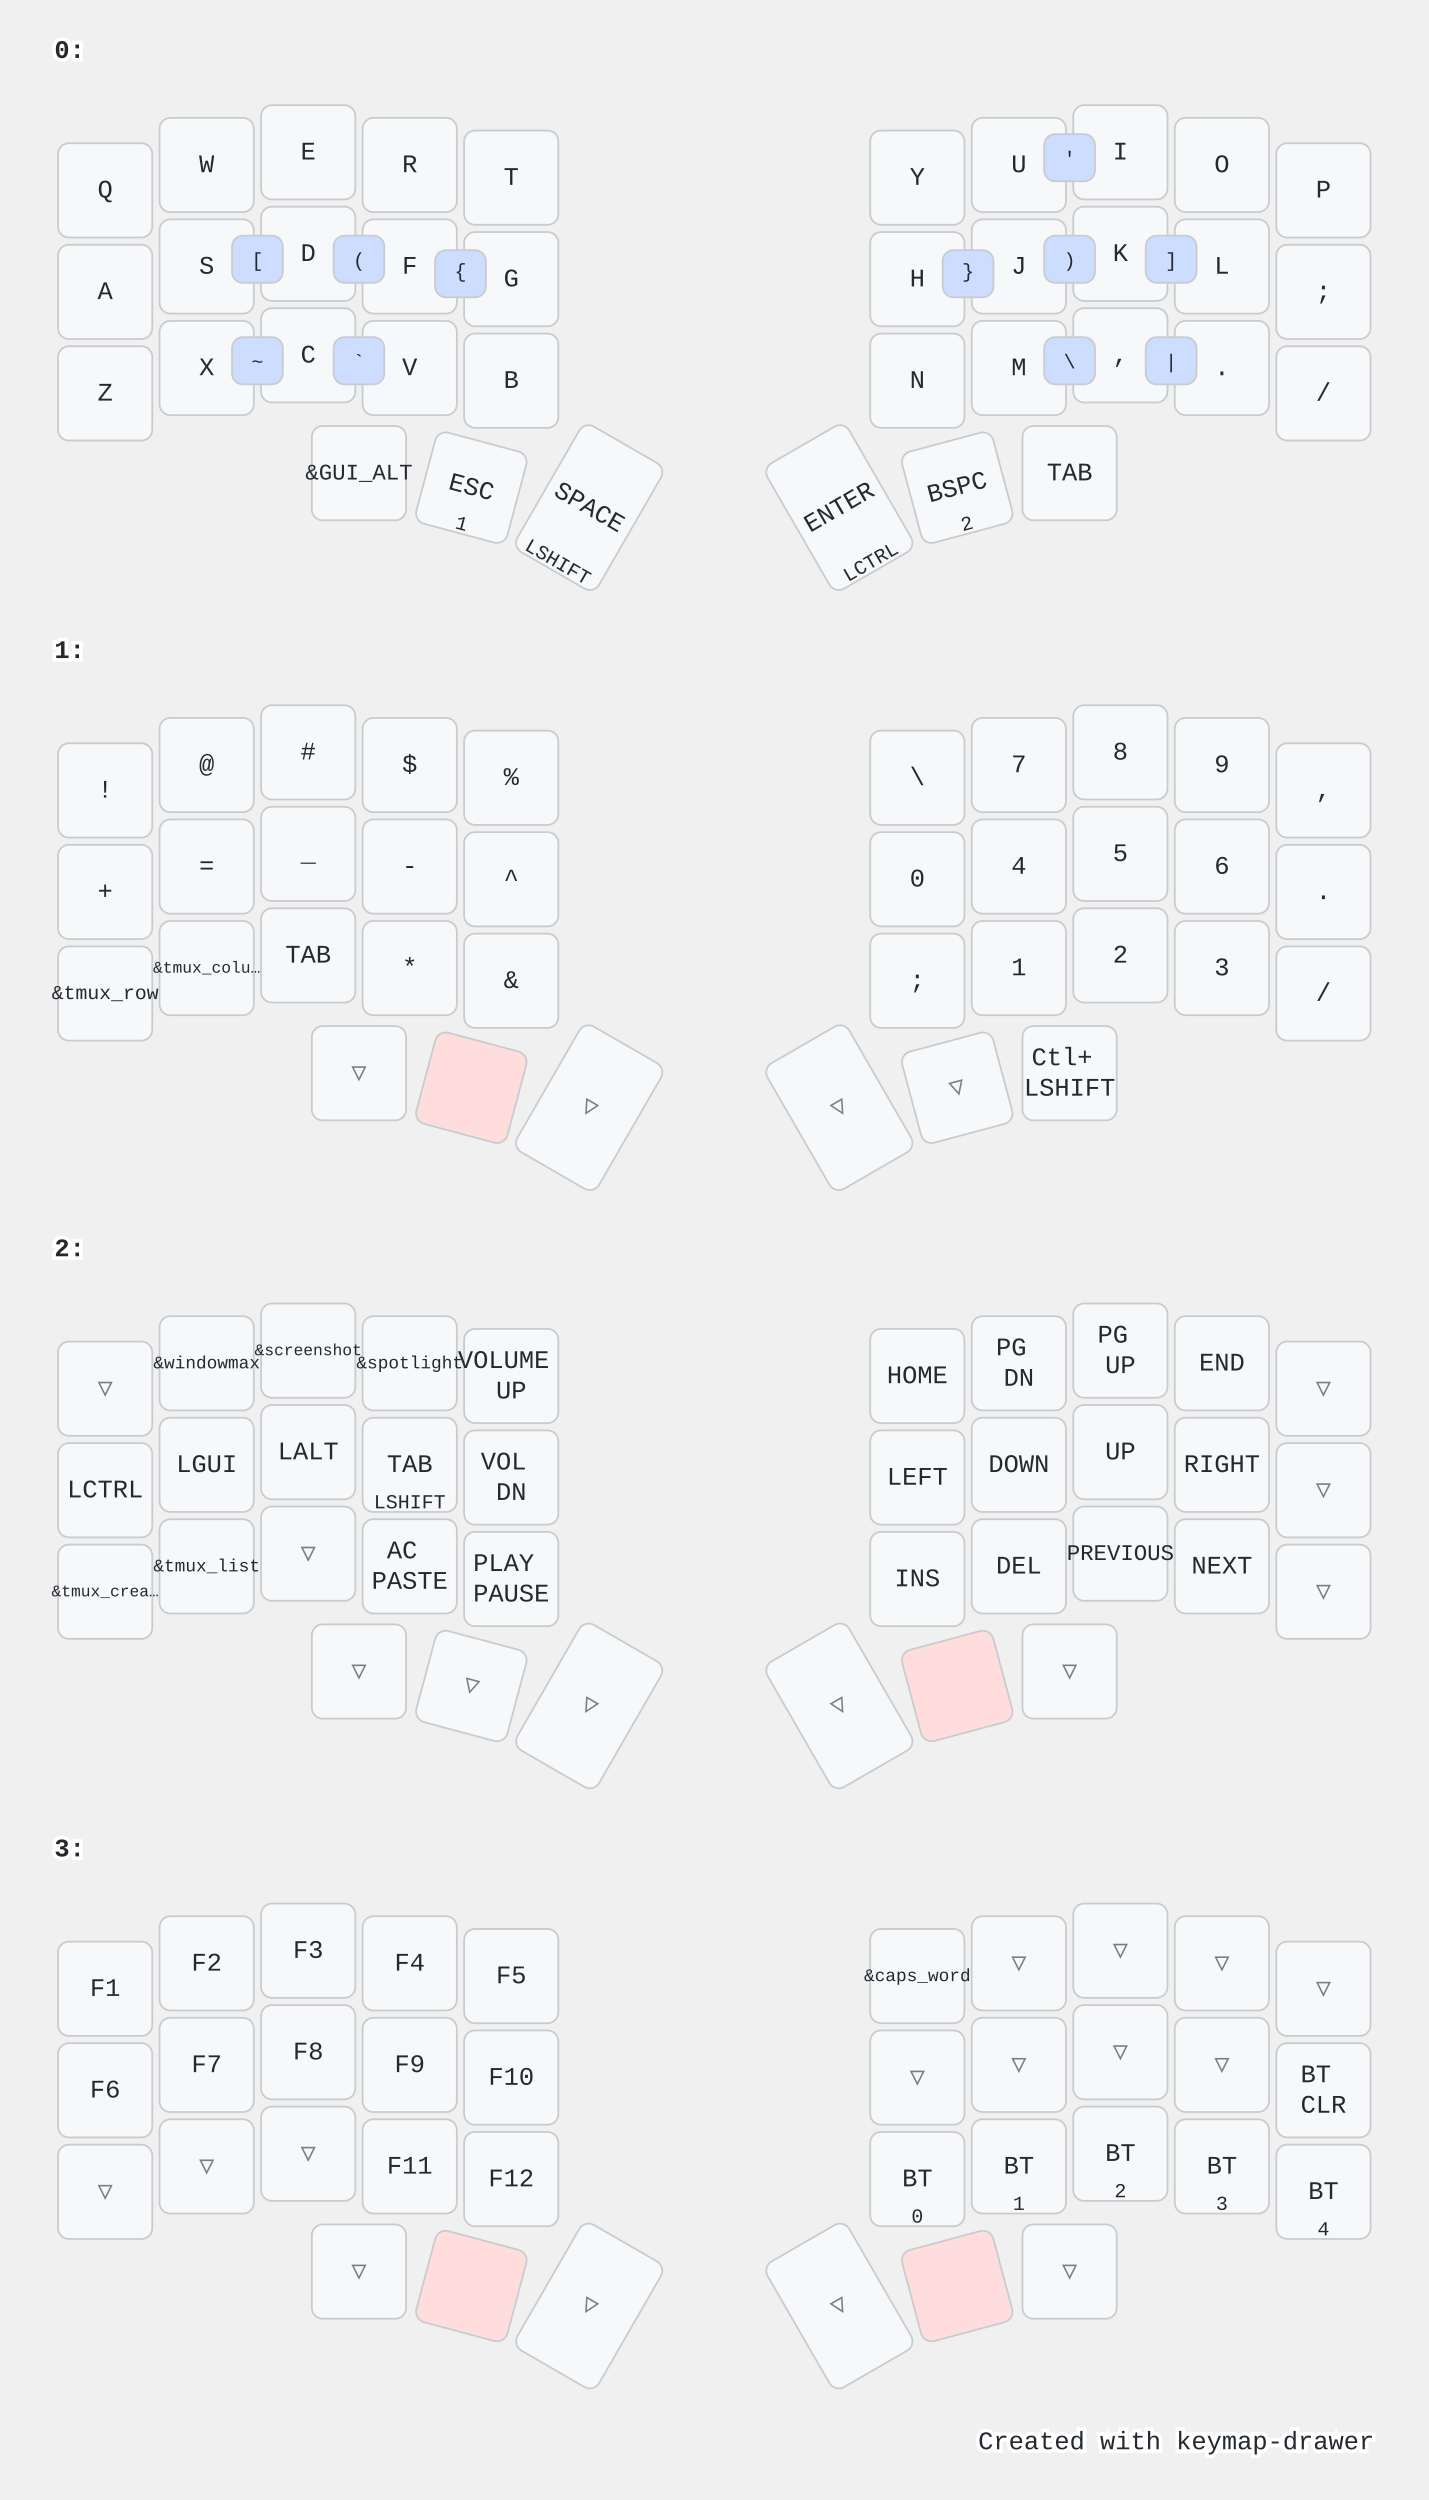
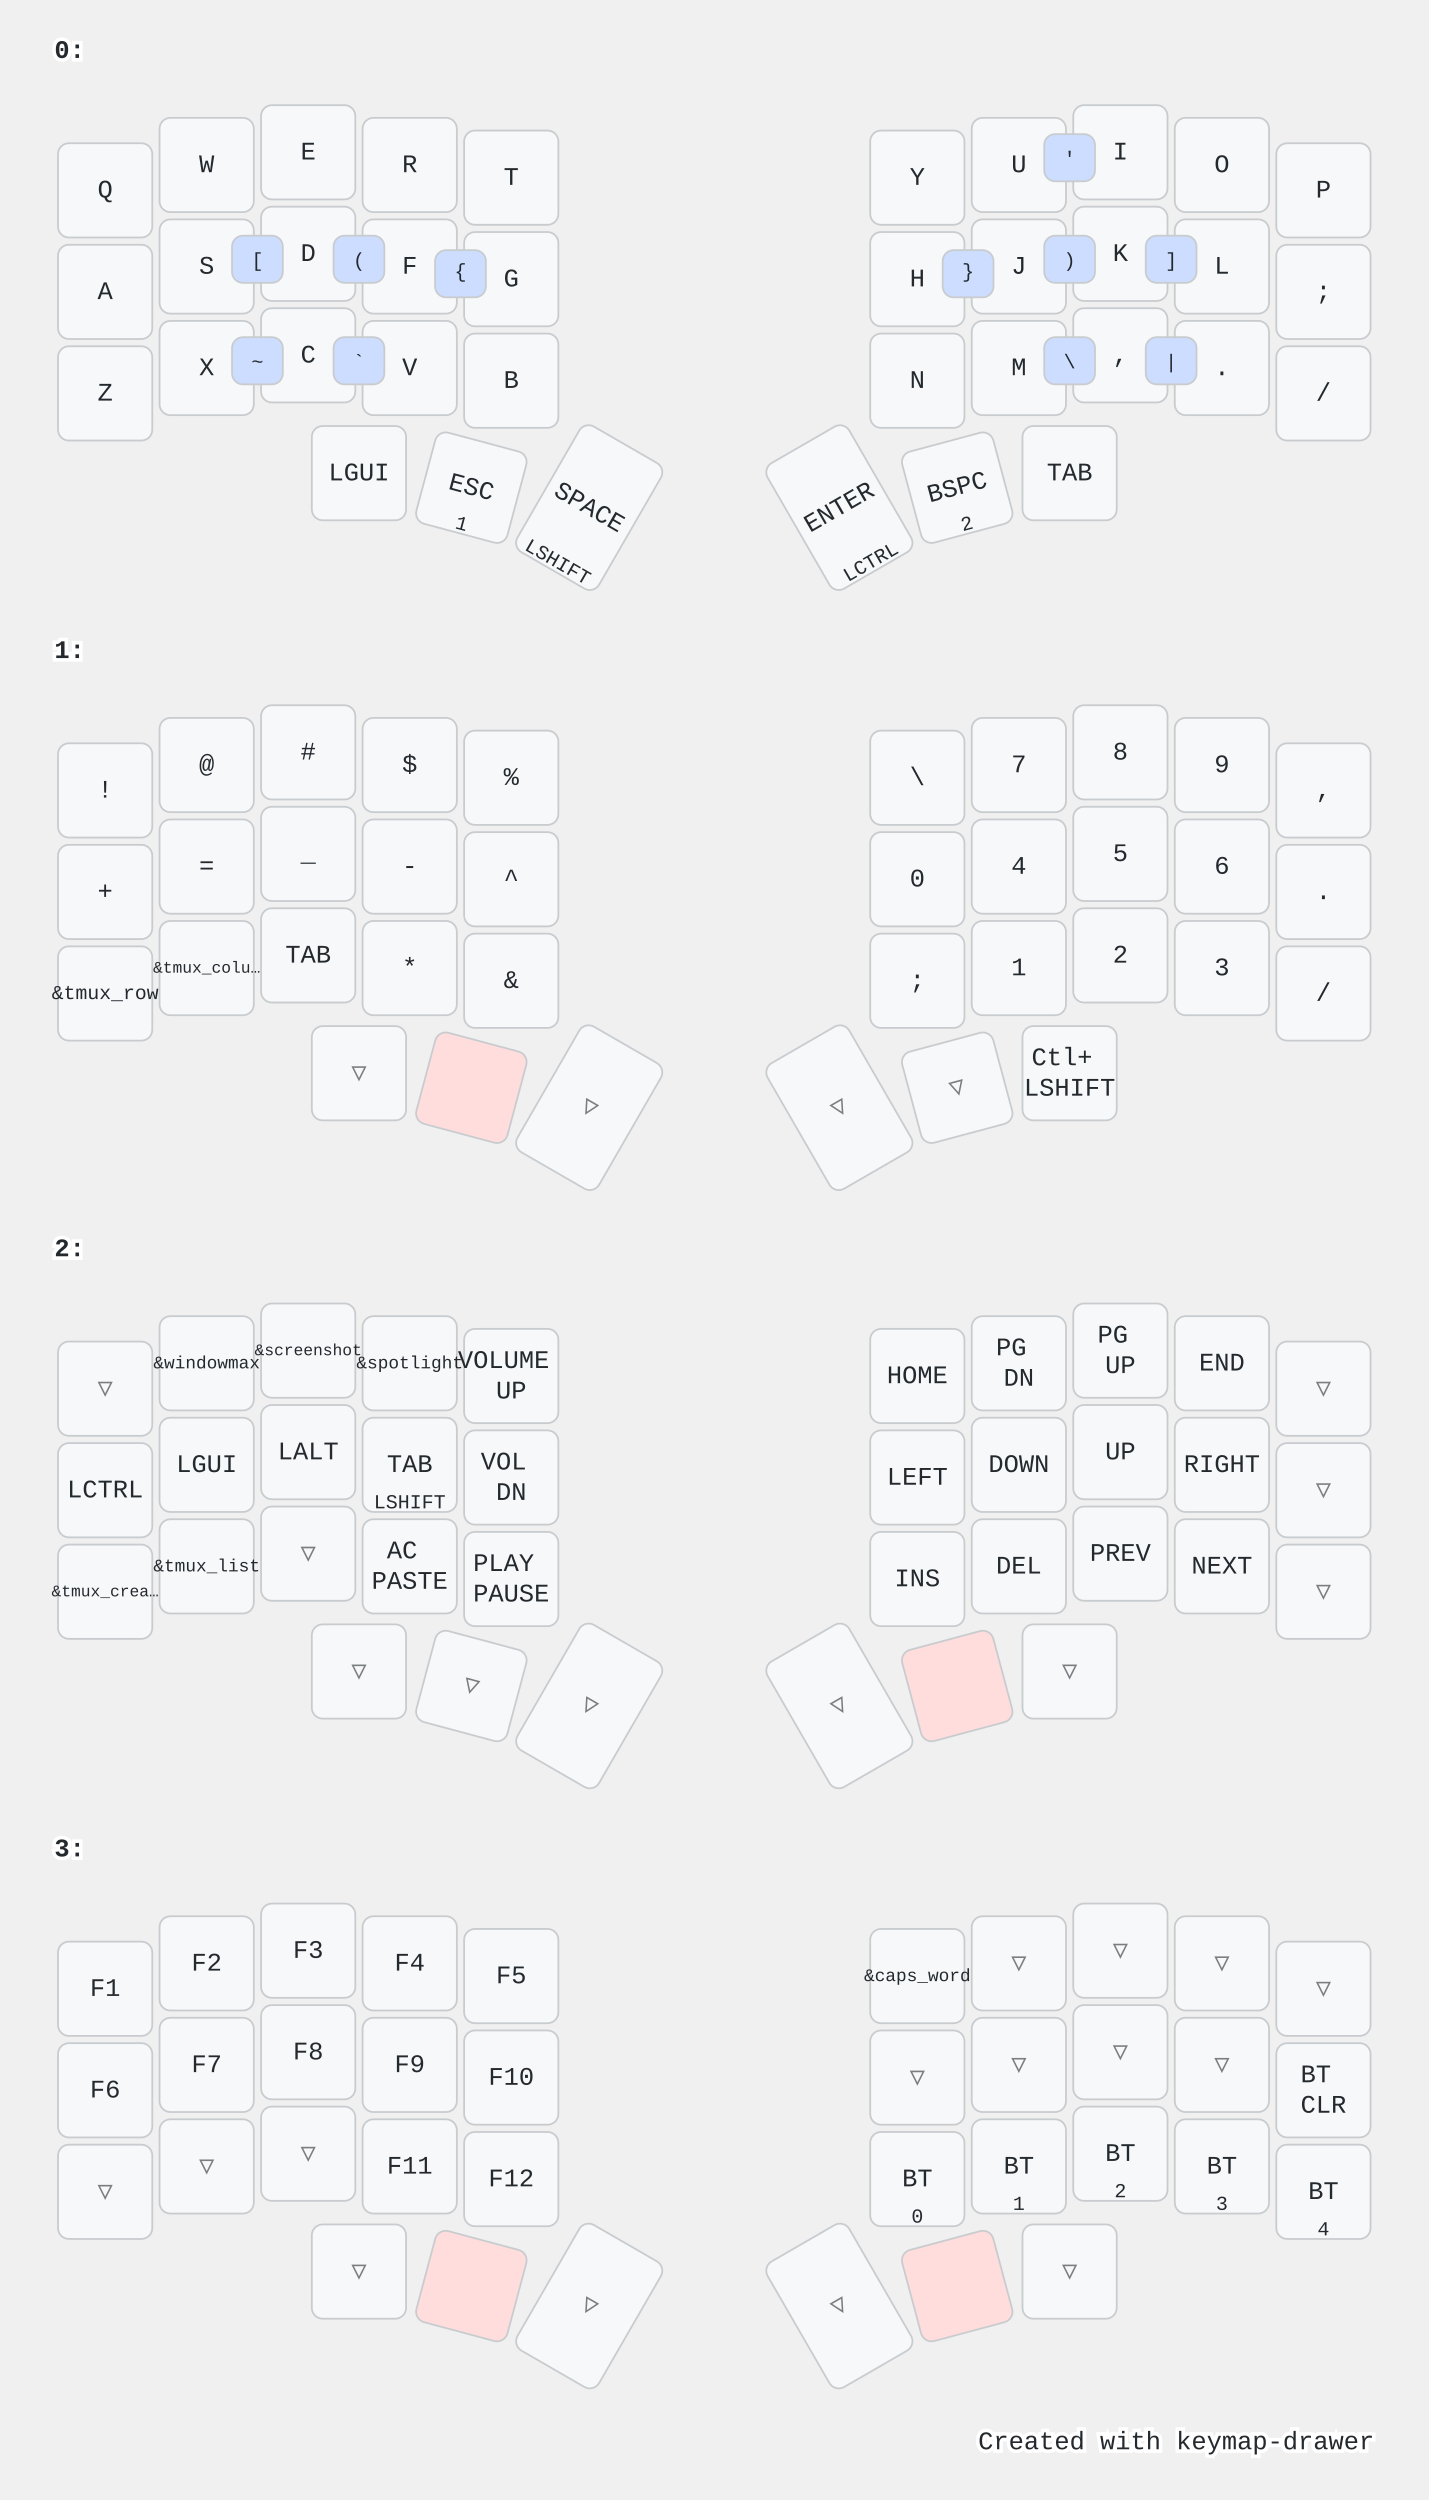
<svg xmlns="http://www.w3.org/2000/svg" width="788" height="1379" viewBox="0 0 788 1379" class="keymap">
  <style>/* inherit to force styles through use tags */
svg path {
    fill: inherit;
}

/* font and background color specifications */
svg.keymap {
    font-family: SFMono-Regular,Consolas,Liberation Mono,Menlo,monospace;
    font-size: 14px;
    font-kerning: normal;
    text-rendering: optimizeLegibility;
    fill: #24292e;
}

/* default key styling */
rect.key {
    fill: #f6f8fa;
}

rect.key, rect.combo {
    stroke: #c9cccf;
    stroke-width: 1;
}

/* default key side styling, only used is draw_key_sides is set */
rect.side {
    filter: brightness(90%);
}

/* color accent for combo boxes */
rect.combo, rect.combo-separate {
    fill: #cdf;
}

/* color accent for held keys */
rect.held, rect.combo.held {
    fill: #fdd;
}

/* color accent for ghost (optional) keys */
rect.ghost, rect.combo.ghost {
    stroke-dasharray: 4, 4;
    stroke-width: 2;
}

text {
    text-anchor: middle;
    dominant-baseline: middle;
}

/* styling for layer labels */
text.label {
    font-weight: bold;
    text-anchor: start;
    stroke: white;
    stroke-width: 4;
    paint-order: stroke;
}

/* styling for optional footer */
text.footer {
    text-anchor: end;
    dominant-baseline: auto;
    stroke: white;
    stroke-width: 4;
    paint-order: stroke;
}

/* styling for combo tap, and key hold/shifted label text */
text.combo, text.hold, text.shifted {
    font-size: 11px;
}

text.hold {
    text-anchor: middle;
    dominant-baseline: auto;
}

text.shifted {
    text-anchor: middle;
    dominant-baseline: hanging;
}

/* styling for hold/shifted label text in combo box */
text.combo.hold, text.combo.shifted {
    font-size: 8px;
}

/* lighter symbol for transparent keys */
text.trans {
    fill: #7b7e81;
}

/* styling for combo dendrons */
path.combo {
    stroke-width: 1;
    stroke: gray;
    fill: none;
}

/* Start Tabler Icons Cleanup */
/* cannot use height/width with glyphs */
.icon-tabler &gt; path {
    fill: inherit;
    stroke: inherit;
    stroke-width: 2;
}
/* hide tabler's default box */
.icon-tabler &gt; path[stroke="none"][fill="none"] {
    visibility: hidden;
}
/* End Tabler Icons Cleanup */

@media (prefers-color-scheme: dark) {
svg.keymap { fill: #d1d6db; }
rect.key { fill: #3f4750; }
rect.key, rect.combo { stroke: #60666c; }
rect.combo, rect.combo-separate { fill: #1f3d7a; }
rect.held, rect.combo.held { fill: #854747; }
text.label, text.footer { stroke: black; }
text.trans { fill: #7e8184; }
path.combo { stroke: #7f7f7f; }

}</style>
  <g transform="translate(30, 0)" class="layer-0">
    <text x="0" y="28" class="label">0:</text>
    <g transform="translate(0, 56)">
      <g transform="translate(28, 49)" class="key keypos-0">
        <rect rx="6" ry="6" x="-26" y="-26" width="52" height="52" class="key" />
        <text x="0" y="0" class="key tap">Q</text>
      </g>
      <g transform="translate(84, 35)" class="key keypos-1">
        <rect rx="6" ry="6" x="-26" y="-26" width="52" height="52" class="key" />
        <text x="0" y="0" class="key tap">W</text>
      </g>
      <g transform="translate(140, 28)" class="key keypos-2">
        <rect rx="6" ry="6" x="-26" y="-26" width="52" height="52" class="key" />
        <text x="0" y="0" class="key tap">E</text>
      </g>
      <g transform="translate(196, 35)" class="key keypos-3">
        <rect rx="6" ry="6" x="-26" y="-26" width="52" height="52" class="key" />
        <text x="0" y="0" class="key tap">R</text>
      </g>
      <g transform="translate(252, 42)" class="key keypos-4">
        <rect rx="6" ry="6" x="-26" y="-26" width="52" height="52" class="key" />
        <text x="0" y="0" class="key tap">T</text>
      </g>
      <g transform="translate(476, 42)" class="key keypos-5">
        <rect rx="6" ry="6" x="-26" y="-26" width="52" height="52" class="key" />
        <text x="0" y="0" class="key tap">Y</text>
      </g>
      <g transform="translate(532, 35)" class="key keypos-6">
        <rect rx="6" ry="6" x="-26" y="-26" width="52" height="52" class="key" />
        <text x="0" y="0" class="key tap">U</text>
      </g>
      <g transform="translate(588, 28)" class="key keypos-7">
        <rect rx="6" ry="6" x="-26" y="-26" width="52" height="52" class="key" />
        <text x="0" y="0" class="key tap">I</text>
      </g>
      <g transform="translate(644, 35)" class="key keypos-8">
        <rect rx="6" ry="6" x="-26" y="-26" width="52" height="52" class="key" />
        <text x="0" y="0" class="key tap">O</text>
      </g>
      <g transform="translate(700, 49)" class="key keypos-9">
        <rect rx="6" ry="6" x="-26" y="-26" width="52" height="52" class="key" />
        <text x="0" y="0" class="key tap">P</text>
      </g>
      <g transform="translate(28, 105)" class="key keypos-10">
        <rect rx="6" ry="6" x="-26" y="-26" width="52" height="52" class="key" />
        <text x="0" y="0" class="key tap">A</text>
      </g>
      <g transform="translate(84, 91)" class="key keypos-11">
        <rect rx="6" ry="6" x="-26" y="-26" width="52" height="52" class="key" />
        <text x="0" y="0" class="key tap">S</text>
      </g>
      <g transform="translate(140, 84)" class="key keypos-12">
        <rect rx="6" ry="6" x="-26" y="-26" width="52" height="52" class="key" />
        <text x="0" y="0" class="key tap">D</text>
      </g>
      <g transform="translate(196, 91)" class="key keypos-13">
        <rect rx="6" ry="6" x="-26" y="-26" width="52" height="52" class="key" />
        <text x="0" y="0" class="key tap">F</text>
      </g>
      <g transform="translate(252, 98)" class="key keypos-14">
        <rect rx="6" ry="6" x="-26" y="-26" width="52" height="52" class="key" />
        <text x="0" y="0" class="key tap">G</text>
      </g>
      <g transform="translate(476, 98)" class="key keypos-15">
        <rect rx="6" ry="6" x="-26" y="-26" width="52" height="52" class="key" />
        <text x="0" y="0" class="key tap">H</text>
      </g>
      <g transform="translate(532, 91)" class="key keypos-16">
        <rect rx="6" ry="6" x="-26" y="-26" width="52" height="52" class="key" />
        <text x="0" y="0" class="key tap">J</text>
      </g>
      <g transform="translate(588, 84)" class="key keypos-17">
        <rect rx="6" ry="6" x="-26" y="-26" width="52" height="52" class="key" />
        <text x="0" y="0" class="key tap">K</text>
      </g>
      <g transform="translate(644, 91)" class="key keypos-18">
        <rect rx="6" ry="6" x="-26" y="-26" width="52" height="52" class="key" />
        <text x="0" y="0" class="key tap">L</text>
      </g>
      <g transform="translate(700, 105)" class="key keypos-19">
        <rect rx="6" ry="6" x="-26" y="-26" width="52" height="52" class="key" />
        <text x="0" y="0" class="key tap">;</text>
      </g>
      <g transform="translate(28, 161)" class="key keypos-20">
        <rect rx="6" ry="6" x="-26" y="-26" width="52" height="52" class="key" />
        <text x="0" y="0" class="key tap">Z</text>
      </g>
      <g transform="translate(84, 147)" class="key keypos-21">
        <rect rx="6" ry="6" x="-26" y="-26" width="52" height="52" class="key" />
        <text x="0" y="0" class="key tap">X</text>
      </g>
      <g transform="translate(140, 140)" class="key keypos-22">
        <rect rx="6" ry="6" x="-26" y="-26" width="52" height="52" class="key" />
        <text x="0" y="0" class="key tap">C</text>
      </g>
      <g transform="translate(196, 147)" class="key keypos-23">
        <rect rx="6" ry="6" x="-26" y="-26" width="52" height="52" class="key" />
        <text x="0" y="0" class="key tap">V</text>
      </g>
      <g transform="translate(252, 154)" class="key keypos-24">
        <rect rx="6" ry="6" x="-26" y="-26" width="52" height="52" class="key" />
        <text x="0" y="0" class="key tap">B</text>
      </g>
      <g transform="translate(476, 154)" class="key keypos-25">
        <rect rx="6" ry="6" x="-26" y="-26" width="52" height="52" class="key" />
        <text x="0" y="0" class="key tap">N</text>
      </g>
      <g transform="translate(532, 147)" class="key keypos-26">
        <rect rx="6" ry="6" x="-26" y="-26" width="52" height="52" class="key" />
        <text x="0" y="0" class="key tap">M</text>
      </g>
      <g transform="translate(588, 140)" class="key keypos-27">
        <rect rx="6" ry="6" x="-26" y="-26" width="52" height="52" class="key" />
        <text x="0" y="0" class="key tap">,</text>
      </g>
      <g transform="translate(644, 147)" class="key keypos-28">
        <rect rx="6" ry="6" x="-26" y="-26" width="52" height="52" class="key" />
        <text x="0" y="0" class="key tap">.</text>
      </g>
      <g transform="translate(700, 161)" class="key keypos-29">
        <rect rx="6" ry="6" x="-26" y="-26" width="52" height="52" class="key" />
        <text x="0" y="0" class="key tap">/</text>
      </g>
      <g transform="translate(168, 205)" class="key keypos-30">
        <rect rx="6" ry="6" x="-26" y="-26" width="52" height="52" class="key" />
-         <text x="0" y="0" class="key tap">
-           <tspan style="font-size: 88%">&amp;GUI_ALT</tspan>
-         </text>
+         <text x="0" y="0" class="key tap">LGUI</text>
      </g>
      <g transform="translate(230, 213) rotate(15.0)" class="key keypos-31">
        <rect rx="6" ry="6" x="-26" y="-26" width="52" height="52" class="key" />
        <text x="0" y="0" class="key tap">ESC</text>
        <text x="0" y="24" class="key hold">1</text>
      </g>
      <g transform="translate(295, 224) rotate(30.0)" class="key keypos-32">
        <rect rx="6" ry="6" x="-26" y="-40" width="52" height="80" class="key" />
        <text x="0" y="0" class="key tap">SPACE</text>
        <text x="0" y="38" class="key hold">LSHIFT</text>
      </g>
      <g transform="translate(433, 224) rotate(-30.0)" class="key keypos-33">
        <rect rx="6" ry="6" x="-26" y="-40" width="52" height="80" class="key" />
        <text x="0" y="0" class="key tap">ENTER</text>
        <text x="0" y="38" class="key hold">LCTRL</text>
      </g>
      <g transform="translate(498, 213) rotate(-15.0)" class="key keypos-34">
        <rect rx="6" ry="6" x="-26" y="-26" width="52" height="52" class="key" />
        <text x="0" y="0" class="key tap">BSPC</text>
        <text x="0" y="24" class="key hold">2</text>
      </g>
      <g transform="translate(560, 205)" class="key keypos-35">
        <rect rx="6" ry="6" x="-26" y="-26" width="52" height="52" class="key" />
        <text x="0" y="0" class="key tap">TAB</text>
      </g>
      <g class="combo combopos-0">
        <rect rx="6" ry="6" x="98" y="74" width="28" height="26" class="combo" />
        <text x="112" y="88" class="combo tap">[</text>
      </g>
      <g class="combo combopos-1">
        <rect rx="6" ry="6" x="602" y="74" width="28" height="26" class="combo" />
        <text x="616" y="88" class="combo tap">]</text>
      </g>
      <g class="combo combopos-2">
        <rect rx="6" ry="6" x="154" y="74" width="28" height="26" class="combo" />
        <text x="168" y="88" class="combo tap">(</text>
      </g>
      <g class="combo combopos-3">
        <rect rx="6" ry="6" x="546" y="74" width="28" height="26" class="combo" />
        <text x="560" y="88" class="combo tap">)</text>
      </g>
      <g class="combo combopos-4">
        <rect rx="6" ry="6" x="210" y="82" width="28" height="26" class="combo" />
        <text x="224" y="94" class="combo tap">{</text>
      </g>
      <g class="combo combopos-5">
        <rect rx="6" ry="6" x="490" y="82" width="28" height="26" class="combo" />
        <text x="504" y="94" class="combo tap">}</text>
      </g>
      <g class="combo combopos-6">
        <rect rx="6" ry="6" x="98" y="130" width="28" height="26" class="combo" />
        <text x="112" y="144" class="combo tap">~</text>
      </g>
      <g class="combo combopos-7">
        <rect rx="6" ry="6" x="154" y="130" width="28" height="26" class="combo" />
        <text x="168" y="144" class="combo tap">`</text>
      </g>
      <g class="combo combopos-8">
        <rect rx="6" ry="6" x="546" y="18" width="28" height="26" class="combo" />
        <text x="560" y="32" class="combo tap">'</text>
      </g>
      <g class="combo combopos-9">
        <rect rx="6" ry="6" x="546" y="130" width="28" height="26" class="combo" />
        <text x="560" y="144" class="combo tap">\</text>
      </g>
      <g class="combo combopos-10">
        <rect rx="6" ry="6" x="602" y="130" width="28" height="26" class="combo" />
        <text x="616" y="144" class="combo tap">|</text>
      </g>
    </g>
  </g>
  <g transform="translate(30, 331)" class="layer-1">
    <text x="0" y="28" class="label">1:</text>
    <g transform="translate(0, 56)">
      <g transform="translate(28, 49)" class="key keypos-0">
        <rect rx="6" ry="6" x="-26" y="-26" width="52" height="52" class="key" />
        <text x="0" y="0" class="key tap">!</text>
      </g>
      <g transform="translate(84, 35)" class="key keypos-1">
        <rect rx="6" ry="6" x="-26" y="-26" width="52" height="52" class="key" />
        <text x="0" y="0" class="key tap">@</text>
      </g>
      <g transform="translate(140, 28)" class="key keypos-2">
        <rect rx="6" ry="6" x="-26" y="-26" width="52" height="52" class="key" />
        <text x="0" y="0" class="key tap">#</text>
      </g>
      <g transform="translate(196, 35)" class="key keypos-3">
        <rect rx="6" ry="6" x="-26" y="-26" width="52" height="52" class="key" />
        <text x="0" y="0" class="key tap">$</text>
      </g>
      <g transform="translate(252, 42)" class="key keypos-4">
        <rect rx="6" ry="6" x="-26" y="-26" width="52" height="52" class="key" />
        <text x="0" y="0" class="key tap">%</text>
      </g>
      <g transform="translate(476, 42)" class="key keypos-5">
        <rect rx="6" ry="6" x="-26" y="-26" width="52" height="52" class="key" />
        <text x="0" y="0" class="key tap">\</text>
      </g>
      <g transform="translate(532, 35)" class="key keypos-6">
        <rect rx="6" ry="6" x="-26" y="-26" width="52" height="52" class="key" />
        <text x="0" y="0" class="key tap">7</text>
      </g>
      <g transform="translate(588, 28)" class="key keypos-7">
        <rect rx="6" ry="6" x="-26" y="-26" width="52" height="52" class="key" />
        <text x="0" y="0" class="key tap">8</text>
      </g>
      <g transform="translate(644, 35)" class="key keypos-8">
        <rect rx="6" ry="6" x="-26" y="-26" width="52" height="52" class="key" />
        <text x="0" y="0" class="key tap">9</text>
      </g>
      <g transform="translate(700, 49)" class="key keypos-9">
        <rect rx="6" ry="6" x="-26" y="-26" width="52" height="52" class="key" />
        <text x="0" y="0" class="key tap">,</text>
      </g>
      <g transform="translate(28, 105)" class="key keypos-10">
        <rect rx="6" ry="6" x="-26" y="-26" width="52" height="52" class="key" />
        <text x="0" y="0" class="key tap">+</text>
      </g>
      <g transform="translate(84, 91)" class="key keypos-11">
        <rect rx="6" ry="6" x="-26" y="-26" width="52" height="52" class="key" />
        <text x="0" y="0" class="key tap">=</text>
      </g>
      <g transform="translate(140, 84)" class="key keypos-12">
        <rect rx="6" ry="6" x="-26" y="-26" width="52" height="52" class="key" />
        <text x="0" y="0" class="key tap">_</text>
      </g>
      <g transform="translate(196, 91)" class="key keypos-13">
        <rect rx="6" ry="6" x="-26" y="-26" width="52" height="52" class="key" />
        <text x="0" y="0" class="key tap">-</text>
      </g>
      <g transform="translate(252, 98)" class="key keypos-14">
        <rect rx="6" ry="6" x="-26" y="-26" width="52" height="52" class="key" />
        <text x="0" y="0" class="key tap">^</text>
      </g>
      <g transform="translate(476, 98)" class="key keypos-15">
        <rect rx="6" ry="6" x="-26" y="-26" width="52" height="52" class="key" />
        <text x="0" y="0" class="key tap">0</text>
      </g>
      <g transform="translate(532, 91)" class="key keypos-16">
        <rect rx="6" ry="6" x="-26" y="-26" width="52" height="52" class="key" />
        <text x="0" y="0" class="key tap">4</text>
      </g>
      <g transform="translate(588, 84)" class="key keypos-17">
        <rect rx="6" ry="6" x="-26" y="-26" width="52" height="52" class="key" />
        <text x="0" y="0" class="key tap">5</text>
      </g>
      <g transform="translate(644, 91)" class="key keypos-18">
        <rect rx="6" ry="6" x="-26" y="-26" width="52" height="52" class="key" />
        <text x="0" y="0" class="key tap">6</text>
      </g>
      <g transform="translate(700, 105)" class="key keypos-19">
        <rect rx="6" ry="6" x="-26" y="-26" width="52" height="52" class="key" />
        <text x="0" y="0" class="key tap">.</text>
      </g>
      <g transform="translate(28, 161)" class="key keypos-20">
        <rect rx="6" ry="6" x="-26" y="-26" width="52" height="52" class="key" />
        <text x="0" y="0" class="key tap">
          <tspan style="font-size: 78%">&amp;tmux_row</tspan>
        </text>
      </g>
      <g transform="translate(84, 147)" class="key keypos-21">
        <rect rx="6" ry="6" x="-26" y="-26" width="52" height="52" class="key" />
        <text x="0" y="0" class="key tap">
          <tspan style="font-size: 64%">&amp;tmux_colu…</tspan>
        </text>
      </g>
      <g transform="translate(140, 140)" class="key keypos-22">
        <rect rx="6" ry="6" x="-26" y="-26" width="52" height="52" class="key" />
        <text x="0" y="0" class="key tap">TAB</text>
      </g>
      <g transform="translate(196, 147)" class="key keypos-23">
        <rect rx="6" ry="6" x="-26" y="-26" width="52" height="52" class="key" />
        <text x="0" y="0" class="key tap">*</text>
      </g>
      <g transform="translate(252, 154)" class="key keypos-24">
        <rect rx="6" ry="6" x="-26" y="-26" width="52" height="52" class="key" />
        <text x="0" y="0" class="key tap">&amp;</text>
      </g>
      <g transform="translate(476, 154)" class="key keypos-25">
        <rect rx="6" ry="6" x="-26" y="-26" width="52" height="52" class="key" />
        <text x="0" y="0" class="key tap">;</text>
      </g>
      <g transform="translate(532, 147)" class="key keypos-26">
        <rect rx="6" ry="6" x="-26" y="-26" width="52" height="52" class="key" />
        <text x="0" y="0" class="key tap">1</text>
      </g>
      <g transform="translate(588, 140)" class="key keypos-27">
        <rect rx="6" ry="6" x="-26" y="-26" width="52" height="52" class="key" />
        <text x="0" y="0" class="key tap">2</text>
      </g>
      <g transform="translate(644, 147)" class="key keypos-28">
        <rect rx="6" ry="6" x="-26" y="-26" width="52" height="52" class="key" />
        <text x="0" y="0" class="key tap">3</text>
      </g>
      <g transform="translate(700, 161)" class="key keypos-29">
        <rect rx="6" ry="6" x="-26" y="-26" width="52" height="52" class="key" />
        <text x="0" y="0" class="key tap">/</text>
      </g>
      <g transform="translate(168, 205)" class="key trans keypos-30">
        <rect rx="6" ry="6" x="-26" y="-26" width="52" height="52" class="key trans" />
        <text x="0" y="0" class="key trans tap">▽</text>
      </g>
      <g transform="translate(230, 213) rotate(15.0)" class="key held keypos-31">
        <rect rx="6" ry="6" x="-26" y="-26" width="52" height="52" class="key held" />
      </g>
      <g transform="translate(295, 224) rotate(30.0)" class="key trans keypos-32">
        <rect rx="6" ry="6" x="-26" y="-40" width="52" height="80" class="key trans" />
        <text x="0" y="0" class="key trans tap">▽</text>
      </g>
      <g transform="translate(433, 224) rotate(-30.0)" class="key trans keypos-33">
        <rect rx="6" ry="6" x="-26" y="-40" width="52" height="80" class="key trans" />
        <text x="0" y="0" class="key trans tap">▽</text>
      </g>
      <g transform="translate(498, 213) rotate(-15.0)" class="key trans keypos-34">
        <rect rx="6" ry="6" x="-26" y="-26" width="52" height="52" class="key trans" />
        <text x="0" y="0" class="key trans tap">▽</text>
      </g>
      <g transform="translate(560, 205)" class="key keypos-35">
        <rect rx="6" ry="6" x="-26" y="-26" width="52" height="52" class="key" />
        <text x="0" y="0" class="key tap">
          <tspan x="0" dy="-0.6em">Ctl+</tspan>
          <tspan x="0" dy="1.2em">LSHIFT</tspan>
        </text>
      </g>
    </g>
  </g>
  <g transform="translate(30, 661)" class="layer-2">
    <text x="0" y="28" class="label">2:</text>
    <g transform="translate(0, 56)">
      <g transform="translate(28, 49)" class="key trans keypos-0">
        <rect rx="6" ry="6" x="-26" y="-26" width="52" height="52" class="key trans" />
        <text x="0" y="0" class="key trans tap">▽</text>
      </g>
      <g transform="translate(84, 35)" class="key keypos-1">
        <rect rx="6" ry="6" x="-26" y="-26" width="52" height="52" class="key" />
        <text x="0" y="0" class="key tap">
          <tspan style="font-size: 70%">&amp;windowmax</tspan>
        </text>
      </g>
      <g transform="translate(140, 28)" class="key keypos-2">
        <rect rx="6" ry="6" x="-26" y="-26" width="52" height="52" class="key" />
        <text x="0" y="0" class="key tap">
          <tspan style="font-size: 64%">&amp;screenshot</tspan>
        </text>
      </g>
      <g transform="translate(196, 35)" class="key keypos-3">
        <rect rx="6" ry="6" x="-26" y="-26" width="52" height="52" class="key" />
        <text x="0" y="0" class="key tap">
          <tspan style="font-size: 70%">&amp;spotlight</tspan>
        </text>
      </g>
      <g transform="translate(252, 42)" class="key keypos-4">
        <rect rx="6" ry="6" x="-26" y="-26" width="52" height="52" class="key" />
        <text x="0" y="0" class="key tap">
          <tspan x="0" dy="-0.6em">VOLUME</tspan>
          <tspan x="0" dy="1.2em">UP</tspan>
        </text>
      </g>
      <g transform="translate(476, 42)" class="key keypos-5">
        <rect rx="6" ry="6" x="-26" y="-26" width="52" height="52" class="key" />
        <text x="0" y="0" class="key tap">HOME</text>
      </g>
      <g transform="translate(532, 35)" class="key keypos-6">
        <rect rx="6" ry="6" x="-26" y="-26" width="52" height="52" class="key" />
        <text x="0" y="0" class="key tap">
          <tspan x="0" dy="-0.6em">PG</tspan>
          <tspan x="0" dy="1.2em">DN</tspan>
        </text>
      </g>
      <g transform="translate(588, 28)" class="key keypos-7">
        <rect rx="6" ry="6" x="-26" y="-26" width="52" height="52" class="key" />
        <text x="0" y="0" class="key tap">
          <tspan x="0" dy="-0.6em">PG</tspan>
          <tspan x="0" dy="1.2em">UP</tspan>
        </text>
      </g>
      <g transform="translate(644, 35)" class="key keypos-8">
        <rect rx="6" ry="6" x="-26" y="-26" width="52" height="52" class="key" />
        <text x="0" y="0" class="key tap">END</text>
      </g>
      <g transform="translate(700, 49)" class="key trans keypos-9">
        <rect rx="6" ry="6" x="-26" y="-26" width="52" height="52" class="key trans" />
        <text x="0" y="0" class="key trans tap">▽</text>
      </g>
      <g transform="translate(28, 105)" class="key keypos-10">
        <rect rx="6" ry="6" x="-26" y="-26" width="52" height="52" class="key" />
        <text x="0" y="0" class="key tap">LCTRL</text>
      </g>
      <g transform="translate(84, 91)" class="key keypos-11">
        <rect rx="6" ry="6" x="-26" y="-26" width="52" height="52" class="key" />
        <text x="0" y="0" class="key tap">LGUI</text>
      </g>
      <g transform="translate(140, 84)" class="key keypos-12">
        <rect rx="6" ry="6" x="-26" y="-26" width="52" height="52" class="key" />
        <text x="0" y="0" class="key tap">LALT</text>
      </g>
      <g transform="translate(196, 91)" class="key keypos-13">
        <rect rx="6" ry="6" x="-26" y="-26" width="52" height="52" class="key" />
        <text x="0" y="0" class="key tap">TAB</text>
        <text x="0" y="24" class="key hold">LSHIFT</text>
      </g>
      <g transform="translate(252, 98)" class="key keypos-14">
        <rect rx="6" ry="6" x="-26" y="-26" width="52" height="52" class="key" />
        <text x="0" y="0" class="key tap">
          <tspan x="0" dy="-0.6em">VOL</tspan>
          <tspan x="0" dy="1.2em">DN</tspan>
        </text>
      </g>
      <g transform="translate(476, 98)" class="key keypos-15">
        <rect rx="6" ry="6" x="-26" y="-26" width="52" height="52" class="key" />
        <text x="0" y="0" class="key tap">LEFT</text>
      </g>
      <g transform="translate(532, 91)" class="key keypos-16">
        <rect rx="6" ry="6" x="-26" y="-26" width="52" height="52" class="key" />
        <text x="0" y="0" class="key tap">DOWN</text>
      </g>
      <g transform="translate(588, 84)" class="key keypos-17">
        <rect rx="6" ry="6" x="-26" y="-26" width="52" height="52" class="key" />
        <text x="0" y="0" class="key tap">UP</text>
      </g>
      <g transform="translate(644, 91)" class="key keypos-18">
        <rect rx="6" ry="6" x="-26" y="-26" width="52" height="52" class="key" />
        <text x="0" y="0" class="key tap">RIGHT</text>
      </g>
      <g transform="translate(700, 105)" class="key trans keypos-19">
        <rect rx="6" ry="6" x="-26" y="-26" width="52" height="52" class="key trans" />
        <text x="0" y="0" class="key trans tap">▽</text>
      </g>
      <g transform="translate(28, 161)" class="key keypos-20">
        <rect rx="6" ry="6" x="-26" y="-26" width="52" height="52" class="key" />
        <text x="0" y="0" class="key tap">
          <tspan style="font-size: 64%">&amp;tmux_crea…</tspan>
        </text>
      </g>
      <g transform="translate(84, 147)" class="key keypos-21">
        <rect rx="6" ry="6" x="-26" y="-26" width="52" height="52" class="key" />
        <text x="0" y="0" class="key tap">
          <tspan style="font-size: 70%">&amp;tmux_list</tspan>
        </text>
      </g>
      <g transform="translate(140, 140)" class="key trans keypos-22">
        <rect rx="6" ry="6" x="-26" y="-26" width="52" height="52" class="key trans" />
        <text x="0" y="0" class="key trans tap">▽</text>
      </g>
      <g transform="translate(196, 147)" class="key keypos-23">
        <rect rx="6" ry="6" x="-26" y="-26" width="52" height="52" class="key" />
        <text x="0" y="0" class="key tap">
          <tspan x="0" dy="-0.6em">AC</tspan>
          <tspan x="0" dy="1.2em">PASTE</tspan>
        </text>
      </g>
      <g transform="translate(252, 154)" class="key keypos-24">
        <rect rx="6" ry="6" x="-26" y="-26" width="52" height="52" class="key" />
        <text x="0" y="0" class="key tap">
          <tspan x="0" dy="-0.6em">PLAY</tspan>
          <tspan x="0" dy="1.2em">PAUSE</tspan>
        </text>
      </g>
      <g transform="translate(476, 154)" class="key keypos-25">
        <rect rx="6" ry="6" x="-26" y="-26" width="52" height="52" class="key" />
        <text x="0" y="0" class="key tap">INS</text>
      </g>
      <g transform="translate(532, 147)" class="key keypos-26">
        <rect rx="6" ry="6" x="-26" y="-26" width="52" height="52" class="key" />
        <text x="0" y="0" class="key tap">DEL</text>
      </g>
      <g transform="translate(588, 140)" class="key keypos-27">
        <rect rx="6" ry="6" x="-26" y="-26" width="52" height="52" class="key" />
-         <text x="0" y="0" class="key tap">
-           <tspan style="font-size: 88%">PREVIOUS</tspan>
-         </text>
+         <text x="0" y="0" class="key tap">PREV</text>
      </g>
      <g transform="translate(644, 147)" class="key keypos-28">
        <rect rx="6" ry="6" x="-26" y="-26" width="52" height="52" class="key" />
        <text x="0" y="0" class="key tap">NEXT</text>
      </g>
      <g transform="translate(700, 161)" class="key trans keypos-29">
        <rect rx="6" ry="6" x="-26" y="-26" width="52" height="52" class="key trans" />
        <text x="0" y="0" class="key trans tap">▽</text>
      </g>
      <g transform="translate(168, 205)" class="key trans keypos-30">
        <rect rx="6" ry="6" x="-26" y="-26" width="52" height="52" class="key trans" />
        <text x="0" y="0" class="key trans tap">▽</text>
      </g>
      <g transform="translate(230, 213) rotate(15.0)" class="key trans keypos-31">
        <rect rx="6" ry="6" x="-26" y="-26" width="52" height="52" class="key trans" />
        <text x="0" y="0" class="key trans tap">▽</text>
      </g>
      <g transform="translate(295, 224) rotate(30.0)" class="key trans keypos-32">
        <rect rx="6" ry="6" x="-26" y="-40" width="52" height="80" class="key trans" />
        <text x="0" y="0" class="key trans tap">▽</text>
      </g>
      <g transform="translate(433, 224) rotate(-30.0)" class="key trans keypos-33">
        <rect rx="6" ry="6" x="-26" y="-40" width="52" height="80" class="key trans" />
        <text x="0" y="0" class="key trans tap">▽</text>
      </g>
      <g transform="translate(498, 213) rotate(-15.0)" class="key held keypos-34">
        <rect rx="6" ry="6" x="-26" y="-26" width="52" height="52" class="key held" />
      </g>
      <g transform="translate(560, 205)" class="key trans keypos-35">
        <rect rx="6" ry="6" x="-26" y="-26" width="52" height="52" class="key trans" />
        <text x="0" y="0" class="key trans tap">▽</text>
      </g>
    </g>
  </g>
  <g transform="translate(30, 992)" class="layer-3">
    <text x="0" y="28" class="label">3:</text>
    <g transform="translate(0, 56)">
      <g transform="translate(28, 49)" class="key keypos-0">
        <rect rx="6" ry="6" x="-26" y="-26" width="52" height="52" class="key" />
        <text x="0" y="0" class="key tap">F1</text>
      </g>
      <g transform="translate(84, 35)" class="key keypos-1">
        <rect rx="6" ry="6" x="-26" y="-26" width="52" height="52" class="key" />
        <text x="0" y="0" class="key tap">F2</text>
      </g>
      <g transform="translate(140, 28)" class="key keypos-2">
        <rect rx="6" ry="6" x="-26" y="-26" width="52" height="52" class="key" />
        <text x="0" y="0" class="key tap">F3</text>
      </g>
      <g transform="translate(196, 35)" class="key keypos-3">
        <rect rx="6" ry="6" x="-26" y="-26" width="52" height="52" class="key" />
        <text x="0" y="0" class="key tap">F4</text>
      </g>
      <g transform="translate(252, 42)" class="key keypos-4">
        <rect rx="6" ry="6" x="-26" y="-26" width="52" height="52" class="key" />
        <text x="0" y="0" class="key tap">F5</text>
      </g>
      <g transform="translate(476, 42)" class="key keypos-5">
        <rect rx="6" ry="6" x="-26" y="-26" width="52" height="52" class="key" />
        <text x="0" y="0" class="key tap">
          <tspan style="font-size: 70%">&amp;caps_word</tspan>
        </text>
      </g>
      <g transform="translate(532, 35)" class="key trans keypos-6">
        <rect rx="6" ry="6" x="-26" y="-26" width="52" height="52" class="key trans" />
        <text x="0" y="0" class="key trans tap">▽</text>
      </g>
      <g transform="translate(588, 28)" class="key trans keypos-7">
        <rect rx="6" ry="6" x="-26" y="-26" width="52" height="52" class="key trans" />
        <text x="0" y="0" class="key trans tap">▽</text>
      </g>
      <g transform="translate(644, 35)" class="key trans keypos-8">
        <rect rx="6" ry="6" x="-26" y="-26" width="52" height="52" class="key trans" />
        <text x="0" y="0" class="key trans tap">▽</text>
      </g>
      <g transform="translate(700, 49)" class="key trans keypos-9">
        <rect rx="6" ry="6" x="-26" y="-26" width="52" height="52" class="key trans" />
        <text x="0" y="0" class="key trans tap">▽</text>
      </g>
      <g transform="translate(28, 105)" class="key keypos-10">
        <rect rx="6" ry="6" x="-26" y="-26" width="52" height="52" class="key" />
        <text x="0" y="0" class="key tap">F6</text>
      </g>
      <g transform="translate(84, 91)" class="key keypos-11">
        <rect rx="6" ry="6" x="-26" y="-26" width="52" height="52" class="key" />
        <text x="0" y="0" class="key tap">F7</text>
      </g>
      <g transform="translate(140, 84)" class="key keypos-12">
        <rect rx="6" ry="6" x="-26" y="-26" width="52" height="52" class="key" />
        <text x="0" y="0" class="key tap">F8</text>
      </g>
      <g transform="translate(196, 91)" class="key keypos-13">
        <rect rx="6" ry="6" x="-26" y="-26" width="52" height="52" class="key" />
        <text x="0" y="0" class="key tap">F9</text>
      </g>
      <g transform="translate(252, 98)" class="key keypos-14">
        <rect rx="6" ry="6" x="-26" y="-26" width="52" height="52" class="key" />
        <text x="0" y="0" class="key tap">F10</text>
      </g>
      <g transform="translate(476, 98)" class="key trans keypos-15">
        <rect rx="6" ry="6" x="-26" y="-26" width="52" height="52" class="key trans" />
        <text x="0" y="0" class="key trans tap">▽</text>
      </g>
      <g transform="translate(532, 91)" class="key trans keypos-16">
        <rect rx="6" ry="6" x="-26" y="-26" width="52" height="52" class="key trans" />
        <text x="0" y="0" class="key trans tap">▽</text>
      </g>
      <g transform="translate(588, 84)" class="key trans keypos-17">
        <rect rx="6" ry="6" x="-26" y="-26" width="52" height="52" class="key trans" />
        <text x="0" y="0" class="key trans tap">▽</text>
      </g>
      <g transform="translate(644, 91)" class="key trans keypos-18">
        <rect rx="6" ry="6" x="-26" y="-26" width="52" height="52" class="key trans" />
        <text x="0" y="0" class="key trans tap">▽</text>
      </g>
      <g transform="translate(700, 105)" class="key keypos-19">
        <rect rx="6" ry="6" x="-26" y="-26" width="52" height="52" class="key" />
        <text x="0" y="0" class="key tap">
          <tspan x="0" dy="-0.6em">BT</tspan>
          <tspan x="0" dy="1.2em">CLR</tspan>
        </text>
      </g>
      <g transform="translate(28, 161)" class="key trans keypos-20">
        <rect rx="6" ry="6" x="-26" y="-26" width="52" height="52" class="key trans" />
        <text x="0" y="0" class="key trans tap">▽</text>
      </g>
      <g transform="translate(84, 147)" class="key trans keypos-21">
        <rect rx="6" ry="6" x="-26" y="-26" width="52" height="52" class="key trans" />
        <text x="0" y="0" class="key trans tap">▽</text>
      </g>
      <g transform="translate(140, 140)" class="key trans keypos-22">
        <rect rx="6" ry="6" x="-26" y="-26" width="52" height="52" class="key trans" />
        <text x="0" y="0" class="key trans tap">▽</text>
      </g>
      <g transform="translate(196, 147)" class="key keypos-23">
        <rect rx="6" ry="6" x="-26" y="-26" width="52" height="52" class="key" />
        <text x="0" y="0" class="key tap">F11</text>
      </g>
      <g transform="translate(252, 154)" class="key keypos-24">
        <rect rx="6" ry="6" x="-26" y="-26" width="52" height="52" class="key" />
        <text x="0" y="0" class="key tap">F12</text>
      </g>
      <g transform="translate(476, 154)" class="key keypos-25">
        <rect rx="6" ry="6" x="-26" y="-26" width="52" height="52" class="key" />
        <text x="0" y="0" class="key tap">BT</text>
        <text x="0" y="24" class="key hold">0</text>
      </g>
      <g transform="translate(532, 147)" class="key keypos-26">
        <rect rx="6" ry="6" x="-26" y="-26" width="52" height="52" class="key" />
        <text x="0" y="0" class="key tap">BT</text>
        <text x="0" y="24" class="key hold">1</text>
      </g>
      <g transform="translate(588, 140)" class="key keypos-27">
        <rect rx="6" ry="6" x="-26" y="-26" width="52" height="52" class="key" />
        <text x="0" y="0" class="key tap">BT</text>
        <text x="0" y="24" class="key hold">2</text>
      </g>
      <g transform="translate(644, 147)" class="key keypos-28">
        <rect rx="6" ry="6" x="-26" y="-26" width="52" height="52" class="key" />
        <text x="0" y="0" class="key tap">BT</text>
        <text x="0" y="24" class="key hold">3</text>
      </g>
      <g transform="translate(700, 161)" class="key keypos-29">
        <rect rx="6" ry="6" x="-26" y="-26" width="52" height="52" class="key" />
        <text x="0" y="0" class="key tap">BT</text>
        <text x="0" y="24" class="key hold">4</text>
      </g>
      <g transform="translate(168, 205)" class="key trans keypos-30">
        <rect rx="6" ry="6" x="-26" y="-26" width="52" height="52" class="key trans" />
        <text x="0" y="0" class="key trans tap">▽</text>
      </g>
      <g transform="translate(230, 213) rotate(15.0)" class="key held keypos-31">
        <rect rx="6" ry="6" x="-26" y="-26" width="52" height="52" class="key held" />
      </g>
      <g transform="translate(295, 224) rotate(30.0)" class="key trans keypos-32">
        <rect rx="6" ry="6" x="-26" y="-40" width="52" height="80" class="key trans" />
        <text x="0" y="0" class="key trans tap">▽</text>
      </g>
      <g transform="translate(433, 224) rotate(-30.0)" class="key trans keypos-33">
        <rect rx="6" ry="6" x="-26" y="-40" width="52" height="80" class="key trans" />
        <text x="0" y="0" class="key trans tap">▽</text>
      </g>
      <g transform="translate(498, 213) rotate(-15.0)" class="key held keypos-34">
        <rect rx="6" ry="6" x="-26" y="-26" width="52" height="52" class="key held" />
      </g>
      <g transform="translate(560, 205)" class="key trans keypos-35">
        <rect rx="6" ry="6" x="-26" y="-26" width="52" height="52" class="key trans" />
        <text x="0" y="0" class="key trans tap">▽</text>
      </g>
    </g>
  </g>
  <text x="758.0" y="1351.0" class="footer">Created with <a href="https://github.com/caksoylar/keymap-drawer">keymap-drawer</a>
  </text>
</svg>
